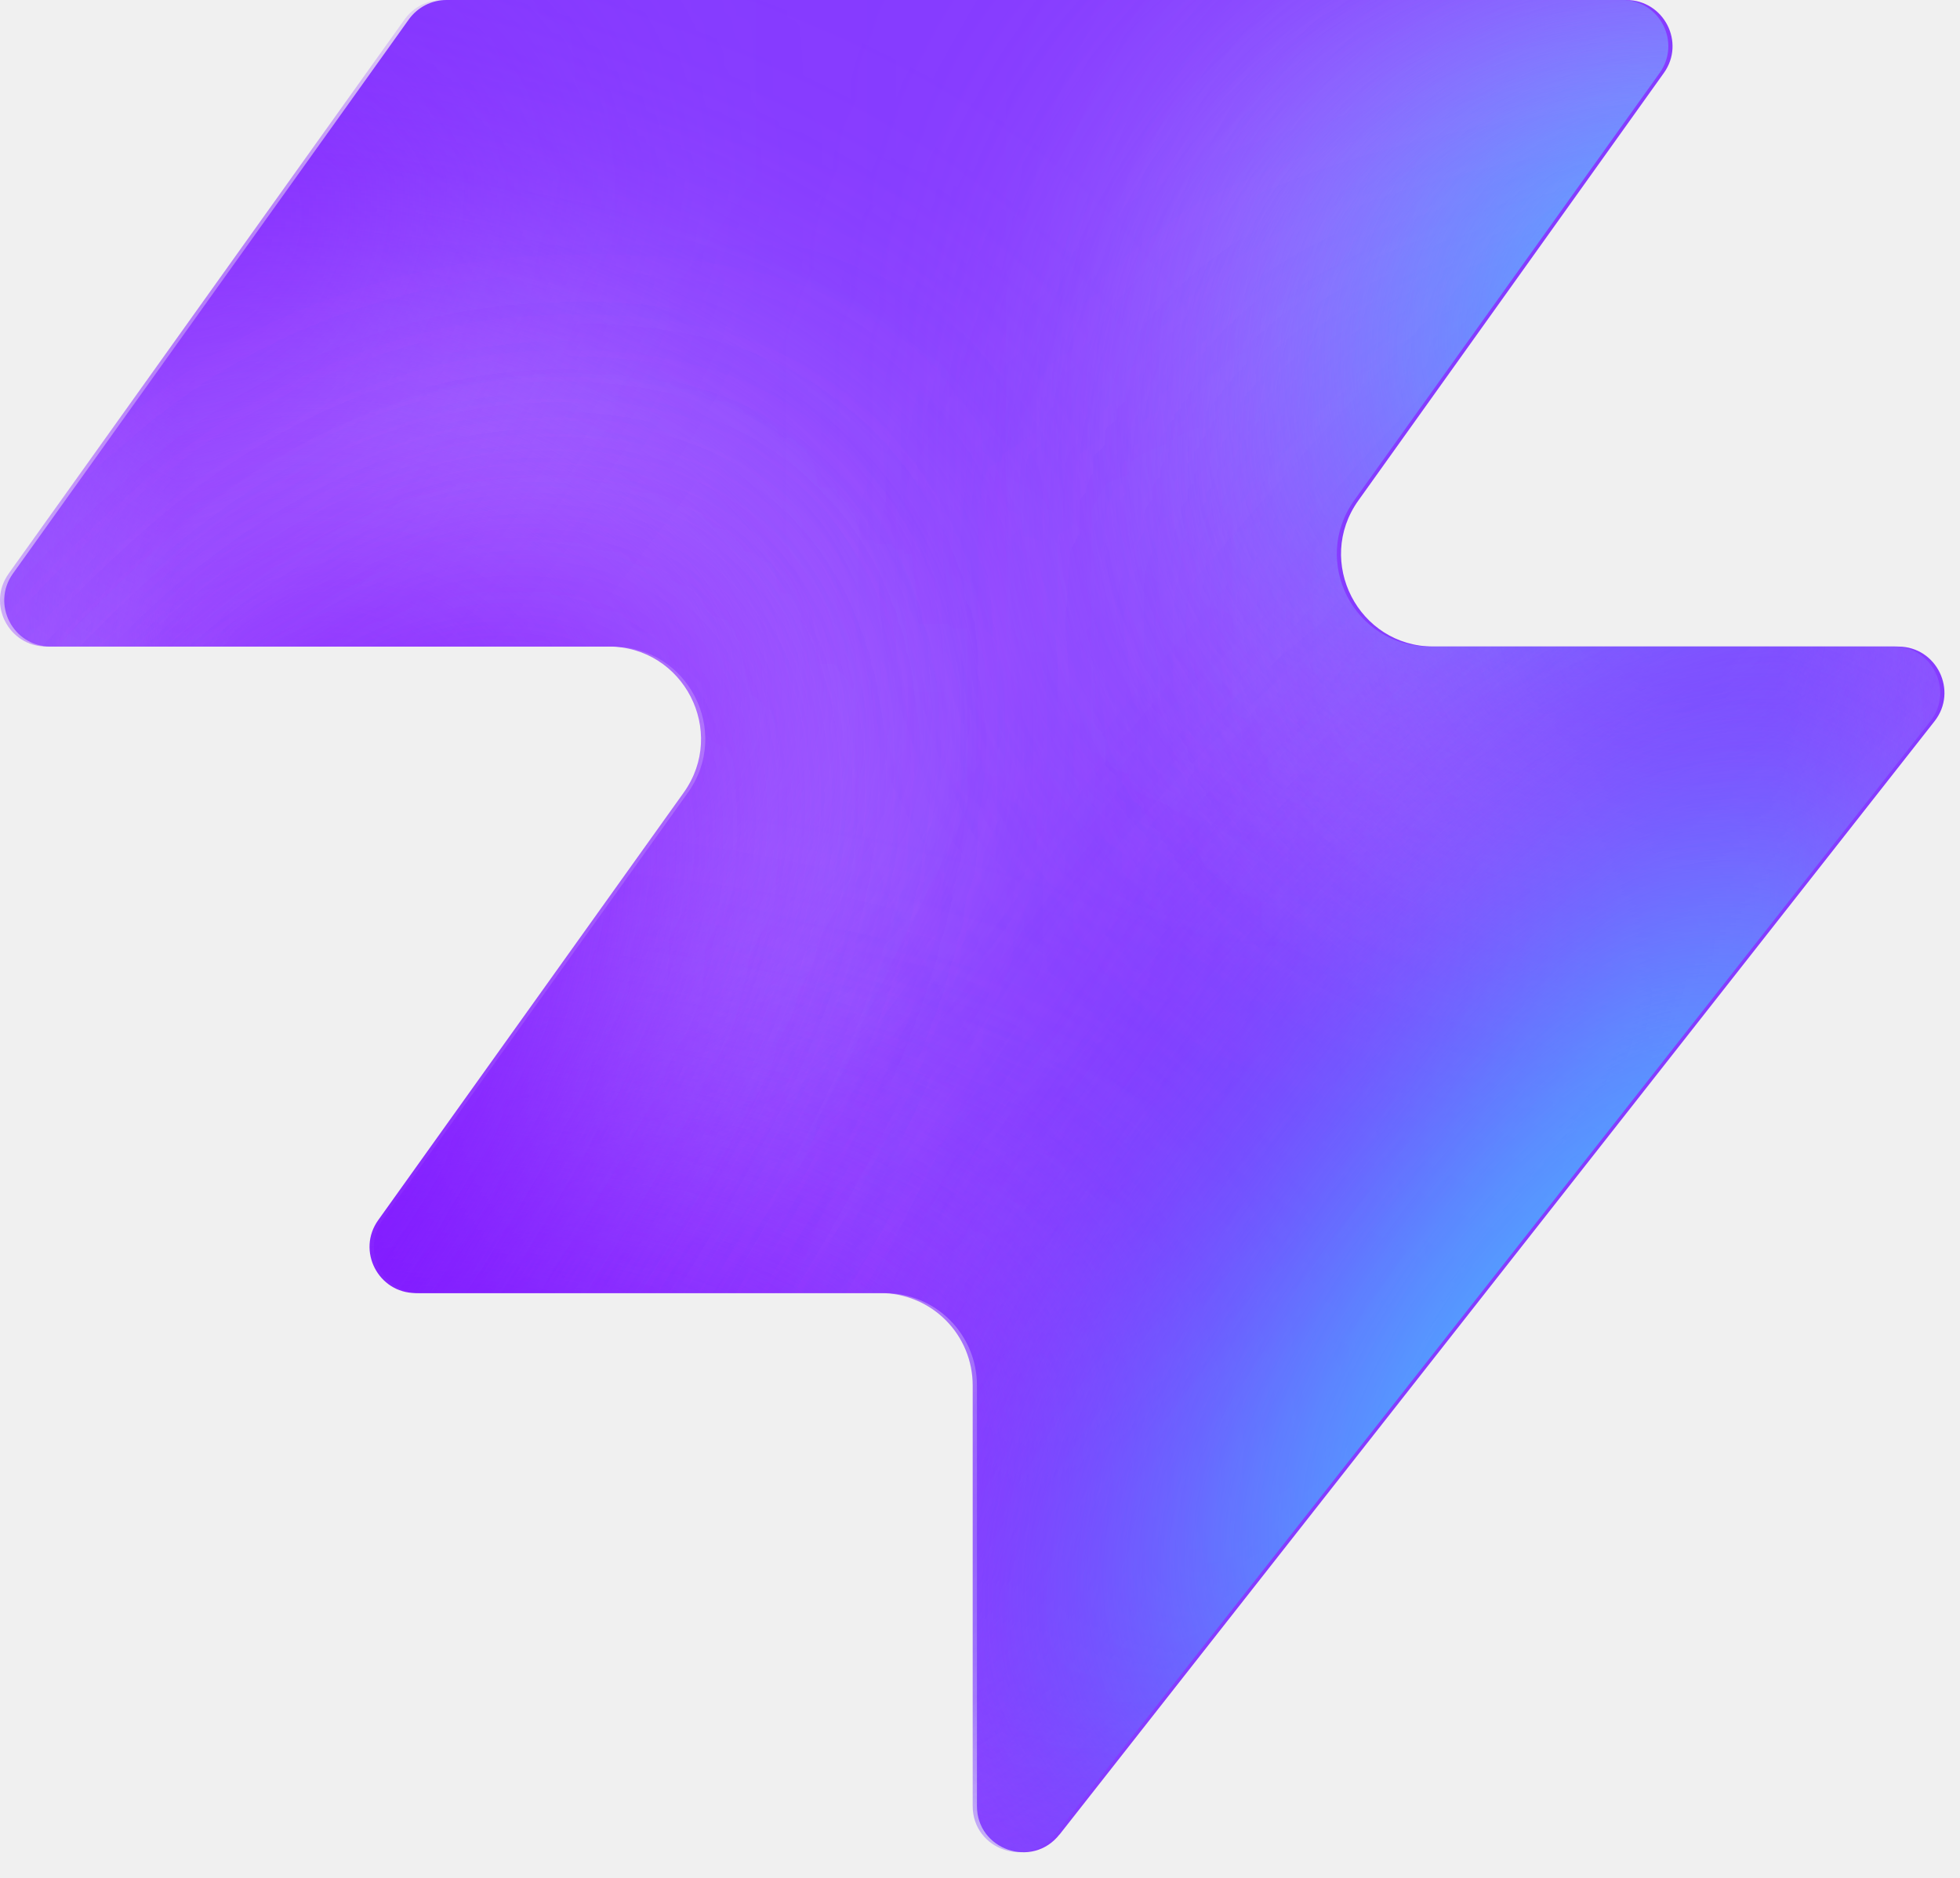
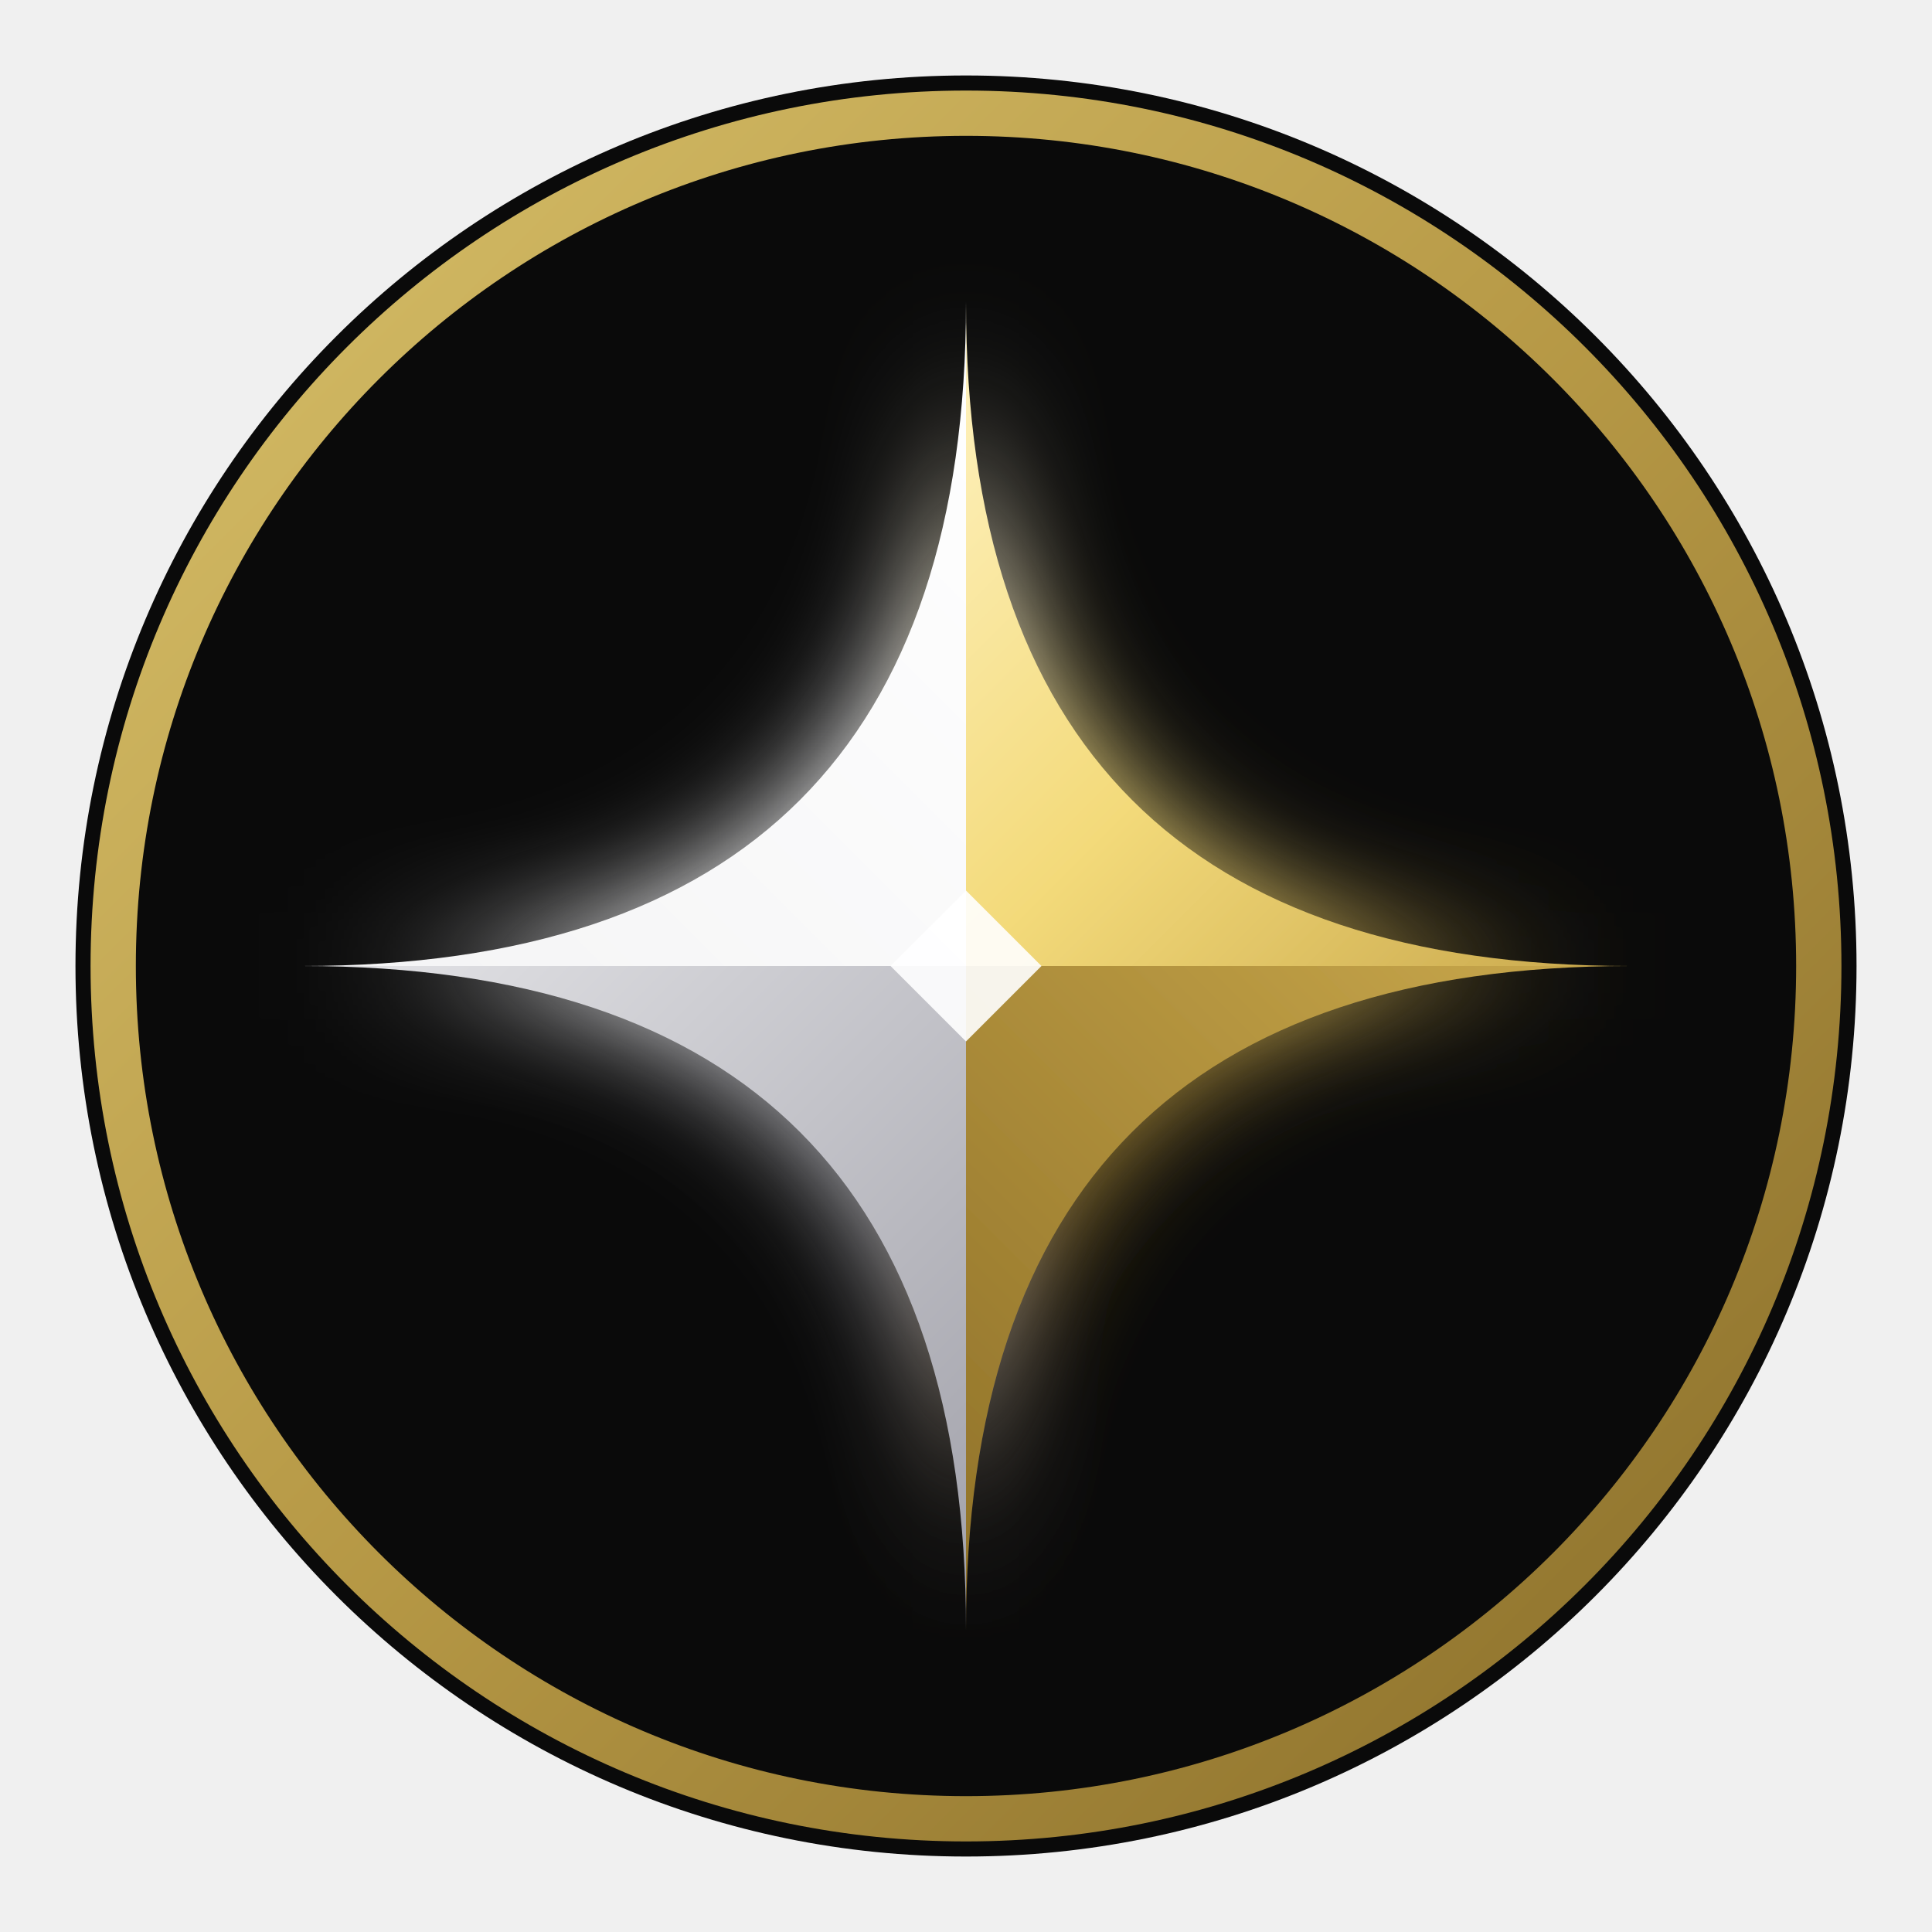
- <svg xmlns="http://www.w3.org/2000/svg" width="48" height="46" fill="none" viewBox="0 0 48 46">
-   <path fill="#863bff" d="M25.946 44.938c-.664.845-2.021.375-2.021-.698V33.937a2.26 2.26 0 0 0-2.262-2.262H10.287c-.92 0-1.456-1.04-.92-1.788l7.48-10.471c1.07-1.497 0-3.578-1.842-3.578H1.237c-.92 0-1.456-1.04-.92-1.788L10.013.474c.214-.297.556-.474.92-.474h28.894c.92 0 1.456 1.04.92 1.788l-7.48 10.471c-1.07 1.498 0 3.579 1.842 3.579h11.377c.943 0 1.473 1.088.89 1.83L25.947 44.94z" style="fill:#863bff;fill:color(display-p3 .525 .23 1);fill-opacity:1" />
-   <mask id="a" width="48" height="46" x="0" y="0" maskUnits="userSpaceOnUse" style="mask-type:alpha">
-     <path fill="#000" d="M25.842 44.938c-.664.844-2.021.375-2.021-.698V33.937a2.26 2.26 0 0 0-2.262-2.262H10.183c-.92 0-1.456-1.04-.92-1.788l7.48-10.471c1.07-1.498 0-3.579-1.842-3.579H1.133c-.92 0-1.456-1.04-.92-1.787L9.91.473c.214-.297.556-.474.92-.474h28.894c.92 0 1.456 1.04.92 1.788l-7.48 10.471c-1.07 1.498 0 3.578 1.842 3.578h11.377c.943 0 1.473 1.088.89 1.832L25.843 44.94z" style="fill:#000;fill-opacity:1" />
-   </mask>
-   <g mask="url(#a)">
-     <g filter="url(#b)">
-       <ellipse cx="5.508" cy="14.704" fill="#ede6ff" rx="5.508" ry="14.704" style="fill:#ede6ff;fill:color(display-p3 .927 .903 1);fill-opacity:1" transform="matrix(.00324 1 1 -.00324 -4.47 31.516)" />
-     </g>
-     <g filter="url(#c)">
-       <ellipse cx="10.399" cy="29.851" fill="#ede6ff" rx="10.399" ry="29.851" style="fill:#ede6ff;fill:color(display-p3 .927 .903 1);fill-opacity:1" transform="matrix(.00324 1 1 -.00324 -39.328 7.883)" />
-     </g>
-     <g filter="url(#d)">
-       <ellipse cx="5.508" cy="30.487" fill="#7e14ff" rx="5.508" ry="30.487" style="fill:#7e14ff;fill:color(display-p3 .492 .077 1);fill-opacity:1" transform="rotate(89.814 -25.913 -14.639)scale(1 -1)" />
-     </g>
-     <g filter="url(#e)">
-       <ellipse cx="5.508" cy="30.599" fill="#7e14ff" rx="5.508" ry="30.599" style="fill:#7e14ff;fill:color(display-p3 .492 .077 1);fill-opacity:1" transform="rotate(89.814 -32.644 -3.334)scale(1 -1)" />
-     </g>
-     <g filter="url(#f)">
-       <ellipse cx="5.508" cy="30.599" fill="#7e14ff" rx="5.508" ry="30.599" style="fill:#7e14ff;fill:color(display-p3 .492 .077 1);fill-opacity:1" transform="matrix(.00324 1 1 -.00324 -34.34 30.47)" />
-     </g>
-     <g filter="url(#g)">
-       <ellipse cx="14.072" cy="22.078" fill="#ede6ff" rx="14.072" ry="22.078" style="fill:#ede6ff;fill:color(display-p3 .927 .903 1);fill-opacity:1" transform="rotate(93.35 24.506 48.493)scale(-1 1)" />
-     </g>
-     <g filter="url(#h)">
-       <ellipse cx="3.47" cy="21.501" fill="#7e14ff" rx="3.47" ry="21.501" style="fill:#7e14ff;fill:color(display-p3 .492 .077 1);fill-opacity:1" transform="rotate(89.009 28.708 47.59)scale(-1 1)" />
-     </g>
-     <g filter="url(#i)">
-       <ellipse cx="3.47" cy="21.501" fill="#7e14ff" rx="3.47" ry="21.501" style="fill:#7e14ff;fill:color(display-p3 .492 .077 1);fill-opacity:1" transform="rotate(89.009 28.708 47.59)scale(-1 1)" />
-     </g>
-     <g filter="url(#j)">
-       <ellipse cx=".387" cy="8.972" fill="#7e14ff" rx="4.407" ry="29.108" style="fill:#7e14ff;fill:color(display-p3 .492 .077 1);fill-opacity:1" transform="rotate(39.51 .387 8.972)" />
-     </g>
-     <g filter="url(#k)">
-       <ellipse cx="47.523" cy="-6.092" fill="#7e14ff" rx="4.407" ry="29.108" style="fill:#7e14ff;fill:color(display-p3 .492 .077 1);fill-opacity:1" transform="rotate(37.892 47.523 -6.092)" />
-     </g>
-     <g filter="url(#l)">
-       <ellipse cx="41.412" cy="6.333" fill="#47bfff" rx="5.971" ry="9.665" style="fill:#47bfff;fill:color(display-p3 .28 .748 1);fill-opacity:1" transform="rotate(37.892 41.412 6.333)" />
-     </g>
-     <g filter="url(#m)">
-       <ellipse cx="-1.879" cy="38.332" fill="#7e14ff" rx="4.407" ry="29.108" style="fill:#7e14ff;fill:color(display-p3 .492 .077 1);fill-opacity:1" transform="rotate(37.892 -1.88 38.332)" />
-     </g>
-     <g filter="url(#n)">
-       <ellipse cx="-1.879" cy="38.332" fill="#7e14ff" rx="4.407" ry="29.108" style="fill:#7e14ff;fill:color(display-p3 .492 .077 1);fill-opacity:1" transform="rotate(37.892 -1.88 38.332)" />
-     </g>
-     <g filter="url(#o)">
-       <ellipse cx="35.651" cy="29.907" fill="#7e14ff" rx="4.407" ry="29.108" style="fill:#7e14ff;fill:color(display-p3 .492 .077 1);fill-opacity:1" transform="rotate(37.892 35.651 29.907)" />
-     </g>
-     <g filter="url(#p)">
-       <ellipse cx="38.418" cy="32.4" fill="#47bfff" rx="5.971" ry="15.297" style="fill:#47bfff;fill:color(display-p3 .28 .748 1);fill-opacity:1" transform="rotate(37.892 38.418 32.4)" />
-     </g>
-   </g>
+ <svg xmlns="http://www.w3.org/2000/svg" viewBox="0 0 512 512" width="100%" height="100%">
  <defs>
-     <filter id="b" width="60.045" height="41.654" x="-19.77" y="16.149" color-interpolation-filters="sRGB" filterUnits="userSpaceOnUse">
-       <feFlood flood-opacity="0" result="BackgroundImageFix" />
-       <feBlend in="SourceGraphic" in2="BackgroundImageFix" result="shape" />
-       <feGaussianBlur result="effect1_foregroundBlur_2002_17158" stdDeviation="7.659" />
-     </filter>
-     <filter id="c" width="90.34" height="51.437" x="-54.613" y="-7.533" color-interpolation-filters="sRGB" filterUnits="userSpaceOnUse">
-       <feFlood flood-opacity="0" result="BackgroundImageFix" />
-       <feBlend in="SourceGraphic" in2="BackgroundImageFix" result="shape" />
-       <feGaussianBlur result="effect1_foregroundBlur_2002_17158" stdDeviation="7.659" />
-     </filter>
-     <filter id="d" width="79.355" height="29.4" x="-49.64" y="2.03" color-interpolation-filters="sRGB" filterUnits="userSpaceOnUse">
-       <feFlood flood-opacity="0" result="BackgroundImageFix" />
-       <feBlend in="SourceGraphic" in2="BackgroundImageFix" result="shape" />
-       <feGaussianBlur result="effect1_foregroundBlur_2002_17158" stdDeviation="4.596" />
-     </filter>
-     <filter id="e" width="79.579" height="29.4" x="-45.045" y="20.029" color-interpolation-filters="sRGB" filterUnits="userSpaceOnUse">
-       <feFlood flood-opacity="0" result="BackgroundImageFix" />
-       <feBlend in="SourceGraphic" in2="BackgroundImageFix" result="shape" />
-       <feGaussianBlur result="effect1_foregroundBlur_2002_17158" stdDeviation="4.596" />
-     </filter>
-     <filter id="f" width="79.579" height="29.4" x="-43.513" y="21.178" color-interpolation-filters="sRGB" filterUnits="userSpaceOnUse">
-       <feFlood flood-opacity="0" result="BackgroundImageFix" />
-       <feBlend in="SourceGraphic" in2="BackgroundImageFix" result="shape" />
-       <feGaussianBlur result="effect1_foregroundBlur_2002_17158" stdDeviation="4.596" />
-     </filter>
-     <filter id="g" width="74.749" height="58.852" x="15.756" y="-17.901" color-interpolation-filters="sRGB" filterUnits="userSpaceOnUse">
-       <feFlood flood-opacity="0" result="BackgroundImageFix" />
-       <feBlend in="SourceGraphic" in2="BackgroundImageFix" result="shape" />
-       <feGaussianBlur result="effect1_foregroundBlur_2002_17158" stdDeviation="7.659" />
-     </filter>
-     <filter id="h" width="61.377" height="25.362" x="23.548" y="2.284" color-interpolation-filters="sRGB" filterUnits="userSpaceOnUse">
-       <feFlood flood-opacity="0" result="BackgroundImageFix" />
-       <feBlend in="SourceGraphic" in2="BackgroundImageFix" result="shape" />
-       <feGaussianBlur result="effect1_foregroundBlur_2002_17158" stdDeviation="4.596" />
-     </filter>
-     <filter id="i" width="61.377" height="25.362" x="23.548" y="2.284" color-interpolation-filters="sRGB" filterUnits="userSpaceOnUse">
-       <feFlood flood-opacity="0" result="BackgroundImageFix" />
-       <feBlend in="SourceGraphic" in2="BackgroundImageFix" result="shape" />
-       <feGaussianBlur result="effect1_foregroundBlur_2002_17158" stdDeviation="4.596" />
-     </filter>
-     <filter id="j" width="56.045" height="63.649" x="-27.636" y="-22.853" color-interpolation-filters="sRGB" filterUnits="userSpaceOnUse">
-       <feFlood flood-opacity="0" result="BackgroundImageFix" />
-       <feBlend in="SourceGraphic" in2="BackgroundImageFix" result="shape" />
-       <feGaussianBlur result="effect1_foregroundBlur_2002_17158" stdDeviation="4.596" />
-     </filter>
-     <filter id="k" width="54.814" height="64.646" x="20.116" y="-38.415" color-interpolation-filters="sRGB" filterUnits="userSpaceOnUse">
-       <feFlood flood-opacity="0" result="BackgroundImageFix" />
-       <feBlend in="SourceGraphic" in2="BackgroundImageFix" result="shape" />
-       <feGaussianBlur result="effect1_foregroundBlur_2002_17158" stdDeviation="4.596" />
-     </filter>
-     <filter id="l" width="33.541" height="35.313" x="24.641" y="-11.323" color-interpolation-filters="sRGB" filterUnits="userSpaceOnUse">
-       <feFlood flood-opacity="0" result="BackgroundImageFix" />
-       <feBlend in="SourceGraphic" in2="BackgroundImageFix" result="shape" />
-       <feGaussianBlur result="effect1_foregroundBlur_2002_17158" stdDeviation="4.596" />
-     </filter>
-     <filter id="m" width="54.814" height="64.646" x="-29.286" y="6.009" color-interpolation-filters="sRGB" filterUnits="userSpaceOnUse">
-       <feFlood flood-opacity="0" result="BackgroundImageFix" />
-       <feBlend in="SourceGraphic" in2="BackgroundImageFix" result="shape" />
-       <feGaussianBlur result="effect1_foregroundBlur_2002_17158" stdDeviation="4.596" />
-     </filter>
-     <filter id="n" width="54.814" height="64.646" x="-29.286" y="6.009" color-interpolation-filters="sRGB" filterUnits="userSpaceOnUse">
-       <feFlood flood-opacity="0" result="BackgroundImageFix" />
-       <feBlend in="SourceGraphic" in2="BackgroundImageFix" result="shape" />
-       <feGaussianBlur result="effect1_foregroundBlur_2002_17158" stdDeviation="4.596" />
-     </filter>
-     <filter id="o" width="54.814" height="64.646" x="8.244" y="-2.416" color-interpolation-filters="sRGB" filterUnits="userSpaceOnUse">
-       <feFlood flood-opacity="0" result="BackgroundImageFix" />
-       <feBlend in="SourceGraphic" in2="BackgroundImageFix" result="shape" />
-       <feGaussianBlur result="effect1_foregroundBlur_2002_17158" stdDeviation="4.596" />
-     </filter>
-     <filter id="p" width="39.409" height="43.623" x="18.713" y="10.588" color-interpolation-filters="sRGB" filterUnits="userSpaceOnUse">
-       <feFlood flood-opacity="0" result="BackgroundImageFix" />
-       <feBlend in="SourceGraphic" in2="BackgroundImageFix" result="shape" />
-       <feGaussianBlur result="effect1_foregroundBlur_2002_17158" stdDeviation="4.596" />
+     <linearGradient id="gold-bright" x1="256" y1="80" x2="432" y2="256" gradientUnits="userSpaceOnUse">
+       <stop offset="0%" stop-color="#FFF3C3" />
+       <stop offset="50%" stop-color="#F3DA7A" />
+       <stop offset="100%" stop-color="#C9A84C" />
+     </linearGradient>
+     <linearGradient id="gold-dark" x1="432" y1="256" x2="256" y2="432" gradientUnits="userSpaceOnUse">
+       <stop offset="0%" stop-color="#C9A84C" />
+       <stop offset="100%" stop-color="#8F7128" />
+     </linearGradient>
+     <linearGradient id="silver-bright" x1="80" y1="256" x2="256" y2="80" gradientUnits="userSpaceOnUse">
+       <stop offset="0%" stop-color="#F4F4F5" />
+       <stop offset="100%" stop-color="#FFFFFF" />
+     </linearGradient>
+     <linearGradient id="silver-dark" x1="80" y1="256" x2="256" y2="432" gradientUnits="userSpaceOnUse">
+       <stop offset="0%" stop-color="#E4E4E7" />
+       <stop offset="100%" stop-color="#A1A1AA" />
+     </linearGradient>
+     <linearGradient id="ring-gold" x1="0" y1="0" x2="512" y2="512" gradientUnits="userSpaceOnUse">
+       <stop offset="0%" stop-color="#F3DA7A" />
+       <stop offset="50%" stop-color="#C9A84C" />
+       <stop offset="100%" stop-color="#8F7128" />
+     </linearGradient>
+     <filter id="glow" x="-20%" y="-20%" width="140%" height="140%">
+       <feGaussianBlur stdDeviation="15" result="blur" />
+       <feComposite in="SourceGraphic" in2="blur" operator="over" />
    </filter>
  </defs>
+   <circle cx="256" cy="256" r="236" fill="#0A0A0A" />
+   <circle cx="256" cy="256" r="226" fill="none" stroke="url(#ring-gold)" stroke-width="12" stroke-opacity="0.9" />
+   <g filter="url(#glow)">
+     <path d="M256 80 Q256 256 80 256 L256 256 Z" fill="url(#silver-bright)" />
+     <path d="M80 256 Q256 256 256 432 L256 256 Z" fill="url(#silver-dark)" />
+     <path d="M256 80 Q256 256 432 256 L256 256 Z" fill="url(#gold-bright)" />
+     <path d="M432 256 Q256 256 256 432 L256 256 Z" fill="url(#gold-dark)" />
+   </g>
+   <polygon points="256,236 276,256 256,276 236,256" fill="#FFFFFF" opacity="0.9" />
</svg>
